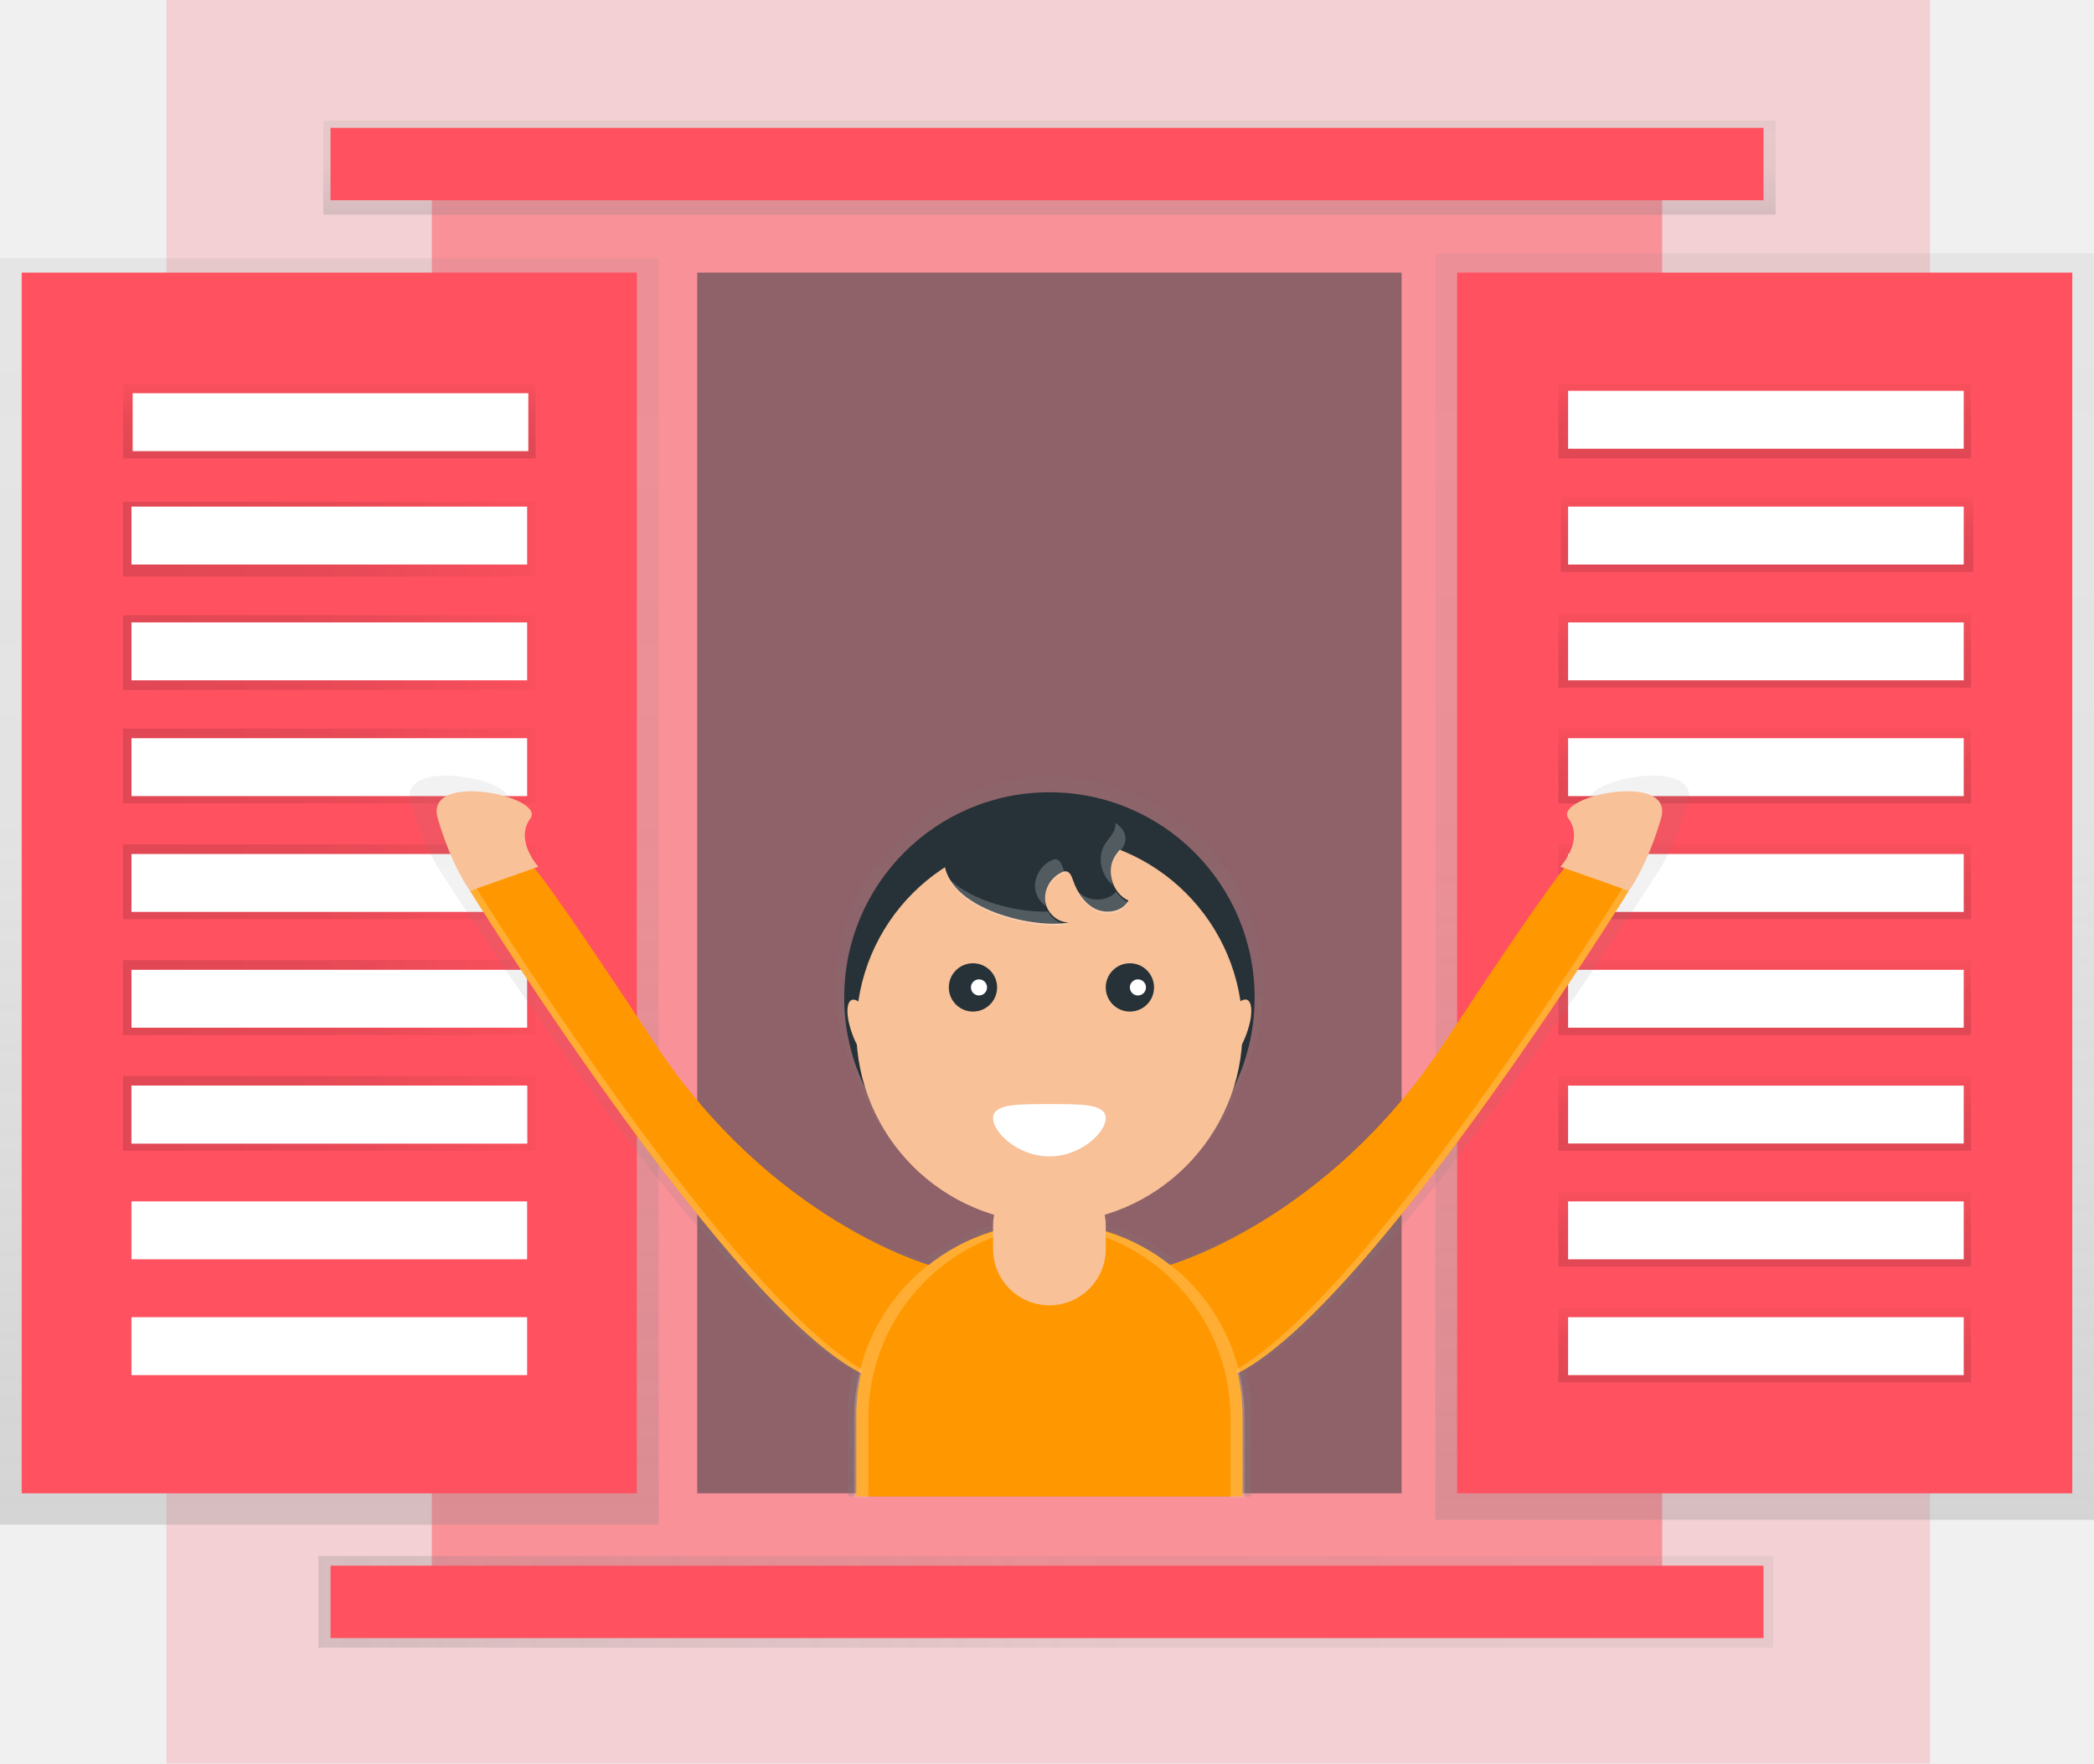
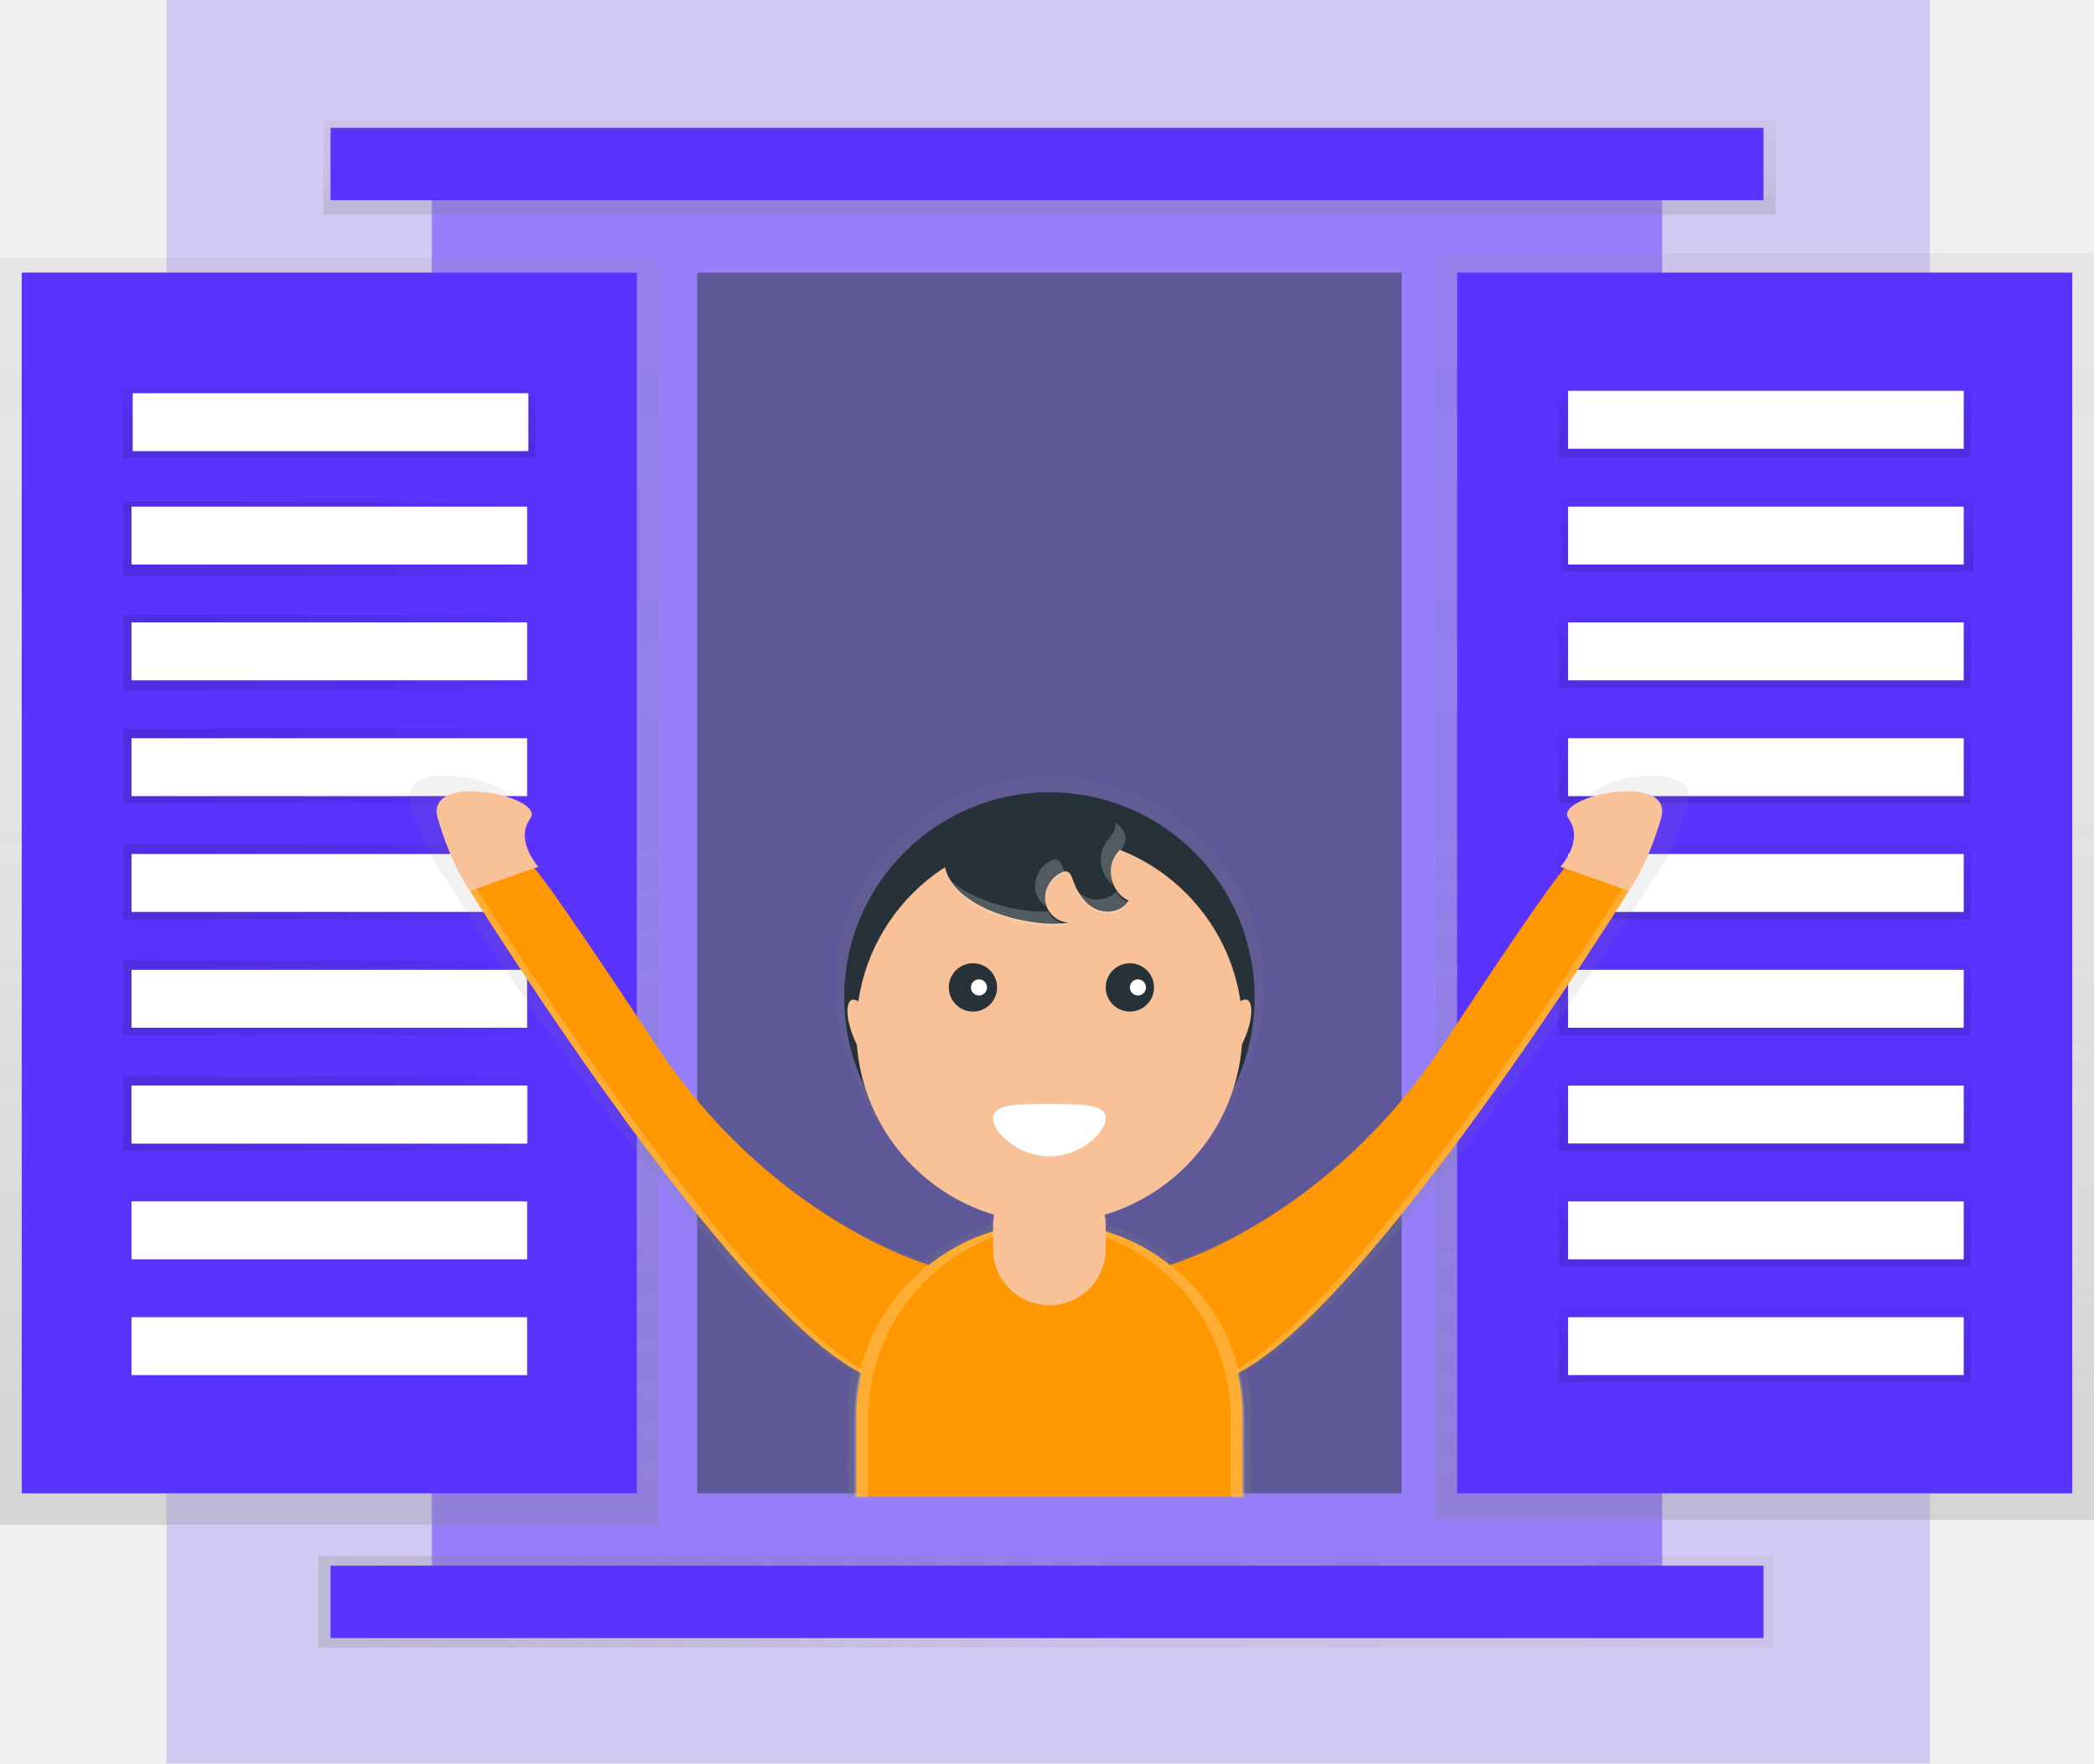
<svg xmlns="http://www.w3.org/2000/svg" xmlns:xlink="http://www.w3.org/1999/xlink" id="fd1e300e-6133-4b79-9025-3394cccdd89f" data-name="Layer 1" width="868" height="731" viewBox="0 0 868 731">
  <defs>
    <linearGradient id="06147ff9-8cd2-48ac-a1c1-caecd7b6d6a5" x1="731.5" y1="630" x2="731.5" y2="105" gradientUnits="userSpaceOnUse">
      <stop offset="0" stop-color="gray" stop-opacity="0.25" />
      <stop offset="0.54" stop-color="gray" stop-opacity="0.12" />
      <stop offset="1" stop-color="gray" stop-opacity="0.1" />
    </linearGradient>
    <linearGradient id="a49b107c-cf66-4ec6-8282-86ab0caa351c" x1="136.5" y1="632" x2="136.5" y2="107" xlink:href="#06147ff9-8cd2-48ac-a1c1-caecd7b6d6a5" />
    <linearGradient id="1f9811ff-c8f4-40a6-be63-e60ca0341cbe" x1="136.5" y1="190" x2="136.5" y2="159" gradientUnits="userSpaceOnUse">
      <stop offset="0" stop-opacity="0.12" />
      <stop offset="0.55" stop-opacity="0.09" />
      <stop offset="1" stop-opacity="0.02" />
    </linearGradient>
    <linearGradient id="b9a200bd-353c-4381-b6e1-073e5213fd80" x1="732.5" y1="237" x2="732.5" y2="206" xlink:href="#1f9811ff-c8f4-40a6-be63-e60ca0341cbe" />
    <linearGradient id="bd740118-0fc8-46fe-baa7-1287731d1ce1" x1="731.5" y1="285" x2="731.5" y2="254" xlink:href="#1f9811ff-c8f4-40a6-be63-e60ca0341cbe" />
    <linearGradient id="be3dcc85-6798-4804-ad40-40dd5e1bf54d" x1="731.5" y1="333" x2="731.5" y2="302" xlink:href="#1f9811ff-c8f4-40a6-be63-e60ca0341cbe" />
    <linearGradient id="7951aed1-d6b7-43ca-8fc6-4bf3d931fa96" x1="731.5" y1="381" x2="731.5" y2="350" xlink:href="#1f9811ff-c8f4-40a6-be63-e60ca0341cbe" />
    <linearGradient id="f7ec873f-c4fc-49e9-9fd3-dd83f2d4e56d" x1="731.5" y1="429" x2="731.5" y2="398" xlink:href="#1f9811ff-c8f4-40a6-be63-e60ca0341cbe" />
    <linearGradient id="ccdfa92b-51d8-4ad9-a821-9e1bef0af2d7" x1="731.5" y1="477" x2="731.5" y2="446" xlink:href="#1f9811ff-c8f4-40a6-be63-e60ca0341cbe" />
    <linearGradient id="073d1fbf-61de-45f9-b512-c4899ce091e5" x1="731.5" y1="525" x2="731.5" y2="494" xlink:href="#1f9811ff-c8f4-40a6-be63-e60ca0341cbe" />
    <linearGradient id="24835175-14ba-470d-95d2-6a8277fcc694" x1="731.5" y1="573" x2="731.5" y2="542" xlink:href="#1f9811ff-c8f4-40a6-be63-e60ca0341cbe" />
    <linearGradient id="5ff08f58-18b8-40ea-89dd-f61e941fbca5" x1="731.5" x2="731.5" xlink:href="#1f9811ff-c8f4-40a6-be63-e60ca0341cbe" />
    <linearGradient id="35037972-f4cb-4e52-85d9-6feea861c78a" x1="51" y1="223.5" x2="222" y2="223.5" xlink:href="#1f9811ff-c8f4-40a6-be63-e60ca0341cbe" />
    <linearGradient id="c11cf938-6a5f-4793-b594-126852022070" x1="51" y1="270.5" x2="222" y2="270.5" xlink:href="#1f9811ff-c8f4-40a6-be63-e60ca0341cbe" />
    <linearGradient id="68e8be81-276e-4a4c-a07a-ad0995a3c0be" x1="51" y1="317.5" x2="222" y2="317.5" xlink:href="#1f9811ff-c8f4-40a6-be63-e60ca0341cbe" />
    <linearGradient id="0822cc54-0c46-479a-a5ec-03e9a82962c7" x1="51" y1="365.5" x2="222" y2="365.5" xlink:href="#1f9811ff-c8f4-40a6-be63-e60ca0341cbe" />
    <linearGradient id="7019b20f-90f6-479e-a238-57a05bc6be32" x1="51" y1="413.5" x2="222" y2="413.5" xlink:href="#1f9811ff-c8f4-40a6-be63-e60ca0341cbe" />
    <linearGradient id="d42fcc48-79e2-414c-a733-2be802693088" x1="51" y1="461.5" x2="222" y2="461.5" xlink:href="#1f9811ff-c8f4-40a6-be63-e60ca0341cbe" />
    <linearGradient id="0c4558fc-2870-4523-bb15-f13635f1ebad" x1="132" y1="664" x2="735" y2="664" xlink:href="#06147ff9-8cd2-48ac-a1c1-caecd7b6d6a5" />
    <linearGradient id="5f8c78d2-e119-41dc-88f5-5bfd3b7b4286" x1="435" y1="89" x2="435" y2="50" xlink:href="#06147ff9-8cd2-48ac-a1c1-caecd7b6d6a5" />
    <linearGradient id="0b3309b2-8c80-4e02-ba09-43858a03760e" x1="601" y1="704.8" x2="601" y2="406" xlink:href="#06147ff9-8cd2-48ac-a1c1-caecd7b6d6a5" />
  </defs>
-   <rect x="69" width="731" height="731" fill="#ff515f" opacity="0.2" />
-   <rect x="179" y="68.25" width="510" height="595.5" fill="#ff515f" opacity="0.5" />
+   <rect x="69" width="731" height="731" fill="#5A33FF" opacity="0.2" />
+   <rect x="179" y="68.25" width="510" height="595.5" fill="#5A33FF" opacity="0.5" />
  <rect x="595" y="105" width="273" height="525" fill="url(#06147ff9-8cd2-48ac-a1c1-caecd7b6d6a5)" />
  <rect y="107" width="273" height="525" fill="url(#a49b107c-cf66-4ec6-8282-86ab0caa351c)" />
-   <rect x="604" y="113" width="255" height="506" fill="#ff515f" />
-   <rect x="175" y="197.5" width="255" height="506" transform="translate(439 816.5) rotate(-180)" fill="#ff515f" />
+   <rect x="604" y="113" width="255" height="506" fill="#5A33FF" />
+   <rect x="175" y="197.5" width="255" height="506" transform="translate(439 816.5) rotate(-180)" fill="#5A33FF" />
  <rect x="51" y="159" width="171" height="31" fill="url(#1f9811ff-c8f4-40a6-be63-e60ca0341cbe)" />
  <rect x="647" y="206" width="171" height="31" fill="url(#b9a200bd-353c-4381-b6e1-073e5213fd80)" />
  <rect x="646" y="254" width="171" height="31" fill="url(#bd740118-0fc8-46fe-baa7-1287731d1ce1)" />
  <rect x="646" y="302" width="171" height="31" fill="url(#be3dcc85-6798-4804-ad40-40dd5e1bf54d)" />
  <rect x="646" y="350" width="171" height="31" fill="url(#7951aed1-d6b7-43ca-8fc6-4bf3d931fa96)" />
  <rect x="646" y="398" width="171" height="31" fill="url(#f7ec873f-c4fc-49e9-9fd3-dd83f2d4e56d)" />
  <rect x="646" y="446" width="171" height="31" fill="url(#ccdfa92b-51d8-4ad9-a821-9e1bef0af2d7)" />
  <rect x="646" y="494" width="171" height="31" fill="url(#073d1fbf-61de-45f9-b512-c4899ce091e5)" />
  <rect x="646" y="542" width="171" height="31" fill="url(#24835175-14ba-470d-95d2-6a8277fcc694)" />
  <rect x="646" y="159" width="171" height="31" fill="url(#5ff08f58-18b8-40ea-89dd-f61e941fbca5)" />
  <rect x="51" y="208" width="171" height="31" fill="url(#35037972-f4cb-4e52-85d9-6feea861c78a)" />
  <rect x="51" y="255" width="171" height="31" fill="url(#c11cf938-6a5f-4793-b594-126852022070)" />
  <rect x="51" y="302" width="171" height="31" fill="url(#68e8be81-276e-4a4c-a07a-ad0995a3c0be)" />
  <rect x="51" y="350" width="171" height="31" fill="url(#0822cc54-0c46-479a-a5ec-03e9a82962c7)" />
  <rect x="51" y="398" width="171" height="31" fill="url(#7019b20f-90f6-479e-a238-57a05bc6be32)" />
  <rect x="55" y="163" width="164" height="24" fill="#fff" />
  <rect x="54.5" y="210" width="164" height="24" fill="#fff" />
  <rect x="54.5" y="258" width="164" height="24" fill="#fff" />
  <rect x="54.5" y="306" width="164" height="24" fill="#fff" />
  <rect x="54.5" y="354" width="164" height="24" fill="#fff" />
  <rect x="54.5" y="402" width="164" height="24" fill="#fff" />
  <rect x="51" y="446" width="171" height="31" fill="url(#d42fcc48-79e2-414c-a733-2be802693088)" />
  <rect x="54.5" y="450" width="164" height="24" fill="#fff" />
  <rect x="54.5" y="450" width="164" height="24" fill="#fff" />
  <rect x="54.5" y="498" width="164" height="24" fill="#fff" />
  <rect x="54.5" y="546" width="164" height="24" fill="#fff" />
  <rect x="650" y="162" width="164" height="24" fill="#fff" />
  <rect x="650" y="210" width="164" height="24" fill="#fff" />
  <rect x="650" y="258" width="164" height="24" fill="#fff" />
  <rect x="650" y="306" width="164" height="24" fill="#fff" />
  <rect x="650" y="354" width="164" height="24" fill="#fff" />
  <rect x="650" y="402" width="164" height="24" fill="#fff" />
  <rect x="650" y="450" width="164" height="24" fill="#fff" />
  <rect x="650" y="498" width="164" height="24" fill="#fff" />
  <rect x="650" y="546" width="164" height="24" fill="#fff" />
  <rect x="132" y="645" width="603" height="38" fill="url(#0c4558fc-2870-4523-bb15-f13635f1ebad)" />
-   <rect x="137" y="649" width="594" height="30" fill="#ff515f" />
+   <rect x="137" y="649" width="594" height="30" fill="#5A33FF" />
  <rect x="134" y="50" width="602" height="39" fill="url(#5f8c78d2-e119-41dc-88f5-5bfd3b7b4286)" />
-   <rect x="137" y="53" width="594" height="30" fill="#ff515f" />
+   <rect x="137" y="53" width="594" height="30" fill="#5A33FF" />
  <rect x="289" y="113" width="292" height="506" fill="#263238" opacity="0.5" />
  <path d="M825.66,417.55c7,9.38-3.48,20.46-3.48,20.46l1.76.61c-2.59,2.87-12.82,15.82-52.26,74.4-50.5,75-118.55,93.71-118.55,93.71h0a84,84,0,0,0-27.73-14.31v-7.08a83,83,0,0,0,55.3-53.48,85.08,85.08,0,0,0,9.14-38.44c0-48-39.77-86.94-88.82-86.94s-88.82,38.93-88.82,86.94a85.08,85.08,0,0,0,9.14,38.44,83,83,0,0,0,55.3,53.48v7.08a84,84,0,0,0-27.73,14.31h0S480.83,588,430.33,513c-39.44-58.58-49.67-71.54-52.26-74.4l1.76-.61s-10.45-11.08-3.48-20.46-46.15-20.46-40.06,0,13.93,30.69,13.93,30.69S461.42,623.6,519.47,652.58a80.43,80.43,0,0,0-2.06,18.12V704.8H684.59V670.7a80.43,80.43,0,0,0-2.06-18.12c58-29,169.25-204.35,169.25-204.35s7.84-10.23,13.93-30.69S818.69,408.17,825.66,417.55Z" transform="translate(-166 -84.5)" fill="url(#0b3309b2-8c80-4e02-ba09-43858a03760e)" />
  <circle cx="435" cy="413.47" r="85.06" fill="#263238" />
  <circle cx="435" cy="426.82" r="80.06" fill="#f8c198" />
  <circle cx="403.31" cy="409.3" r="10.01" fill="#263238" />
  <circle cx="468.36" cy="409.3" r="10.01" fill="#263238" />
  <path d="M624.35,548c0,6-10.45,15.85-23.35,15.85S577.65,554,577.65,548s10.45-5.84,23.35-5.84S624.35,542,624.35,548Z" transform="translate(-166 -84.5)" fill="#fff" />
  <circle cx="405.81" cy="409.3" r="3.34" fill="#fff" />
  <circle cx="471.69" cy="409.3" r="3.34" fill="#fff" />
  <path d="M609,466.88c-4.88,0-9.26-4.24-9.78-9.09a12,12,0,0,1,7-11.75,3.42,3.42,0,0,1,1.47-.38c1.68,0,2.51,2,3.05,3.59,1.68,4.92,4.66,9.72,9.34,12s11.22,1.11,13.69-3.47c-6.62-2.95-9.45-12.21-5.6-18.35,1.49-2.37,3.81-4.38,4.28-7.14.86-5-4.62-8.64-9.47-10.14-14-4.33-62.8-4.81-65.49,16.08C554.67,460.27,593.63,469.8,609,466.88Z" transform="translate(-166 -84.5)" fill="#263238" />
  <ellipse cx="524.27" cy="512.15" rx="5" ry="14.18" transform="translate(-317.38 143.66) rotate(-21.53)" fill="#f8c198" />
  <ellipse cx="677.73" cy="512.15" rx="14.18" ry="5" transform="translate(-213.42 870.11) rotate(-68.47)" fill="#f8c198" />
  <path d="M650.91,608.84s65.17-18.3,113.54-91.69,50.87-73.59,50.87-73.59l25.85,10.21S721.09,647.25,669.39,657.26,650.91,608.84,650.91,608.84Z" transform="translate(-166 -84.5)" fill="#ff9800" />
  <path d="M812.83,443.77s10-10.84,3.34-20,44.2-20,38.36,0-13.34,30-13.34,30Z" transform="translate(-166 -84.5)" fill="#f8c198" />
  <path d="M551.09,608.84s-65.17-18.3-113.54-91.69-50.87-73.59-50.87-73.59l-25.85,10.21s120.09,193.48,171.8,203.49S551.09,608.84,551.09,608.84Z" transform="translate(-166 -84.5)" fill="#ff9800" />
  <path d="M389.17,443.77s-10-10.84-3.34-20-44.2-20-38.36,0,13.34,30,13.34,30Z" transform="translate(-166 -84.5)" fill="#f8c198" />
  <g opacity="0.2">
    <path d="M628.29,427.27c-.48,2.76-2.8,4.76-4.28,7.14-3.37,5.38-1.62,13.16,3.32,17a12.79,12.79,0,0,1,.85-11.14c1.49-2.37,3.81-4.38,4.28-7.14.54-3.13-1.41-5.73-4.13-7.6A6,6,0,0,1,628.29,427.27Z" transform="translate(-166 -84.5)" fill="#fff" />
    <path d="M607.46,446.51c-.32-.75-.62-1.51-.88-2.27-.54-1.59-1.37-3.54-3.05-3.59a3.42,3.42,0,0,0-1.47.38,12,12,0,0,0-7,11.75,10.53,10.53,0,0,0,4.47,7.35,9.4,9.4,0,0,1-.3-1.51,12,12,0,0,1,7-11.75A3.87,3.87,0,0,1,607.46,446.51Z" transform="translate(-166 -84.5)" fill="#fff" />
    <path d="M600.41,462.35c-12.16.51-31.78-4.13-41.45-14,7.22,15.36,37.05,21.79,50,19.32A10.08,10.08,0,0,1,600.41,462.35Z" transform="translate(-166 -84.5)" fill="#fff" />
    <path d="M628.68,454.11c-2.92,3.43-8.58,4.15-12.75,2.12a14.54,14.54,0,0,1-3.7-2.61,17.84,17.84,0,0,0,7.87,8.44c4.68,2.27,11.22,1.11,13.69-3.47A11.88,11.88,0,0,1,628.68,454.11Z" transform="translate(-166 -84.5)" fill="#fff" />
  </g>
  <path d="M837.85,453.77S717.76,647.25,666,657.26a60.33,60.33,0,0,1-9.07,1.11,53.05,53.05,0,0,0,12.41-1.11c51.71-10,171.8-203.49,171.8-203.49l-2.68-.95C838.09,453.45,837.85,453.77,837.85,453.77Z" transform="translate(-166 -84.5)" fill="#fff" opacity="0.2" />
  <path d="M364.15,453.77S484.24,647.25,536,657.26a60.33,60.33,0,0,0,9.07,1.11,53.05,53.05,0,0,1-12.41-1.11c-51.71-10-171.8-203.49-171.8-203.49l2.68-.95C363.91,453.45,364.15,453.77,364.15,453.77Z" transform="translate(-166 -84.5)" fill="#fff" opacity="0.2" />
  <path d="M435,506.88h0a80.06,80.06,0,0,1,80.06,80.06V620.3a0,0,0,0,1,0,0H354.94a0,0,0,0,1,0,0V586.94A80.06,80.06,0,0,1,435,506.88Z" fill="#ff9800" />
  <path d="M601.83,591.8h0a80.93,80.93,0,0,0-8.72.47c1,0,1.91-.06,2.88-.06h0a80.06,80.06,0,0,1,80.06,80.06v32.94h5.84V671.86A80.06,80.06,0,0,0,601.83,591.8Z" transform="translate(-166 -84.5)" fill="#fff" opacity="0.2" />
  <path d="M600.17,591.8h0a80.93,80.93,0,0,1,8.72.47c-1,0-1.91-.06-2.88-.06h0a80.06,80.06,0,0,0-80.06,80.06v32.94h-5.84V671.86A80.06,80.06,0,0,1,600.17,591.8Z" transform="translate(-166 -84.5)" fill="#fff" opacity="0.2" />
  <rect x="411.65" y="484.78" width="46.7" height="56.29" rx="23.35" ry="23.35" fill="#f8c198" />
</svg>
